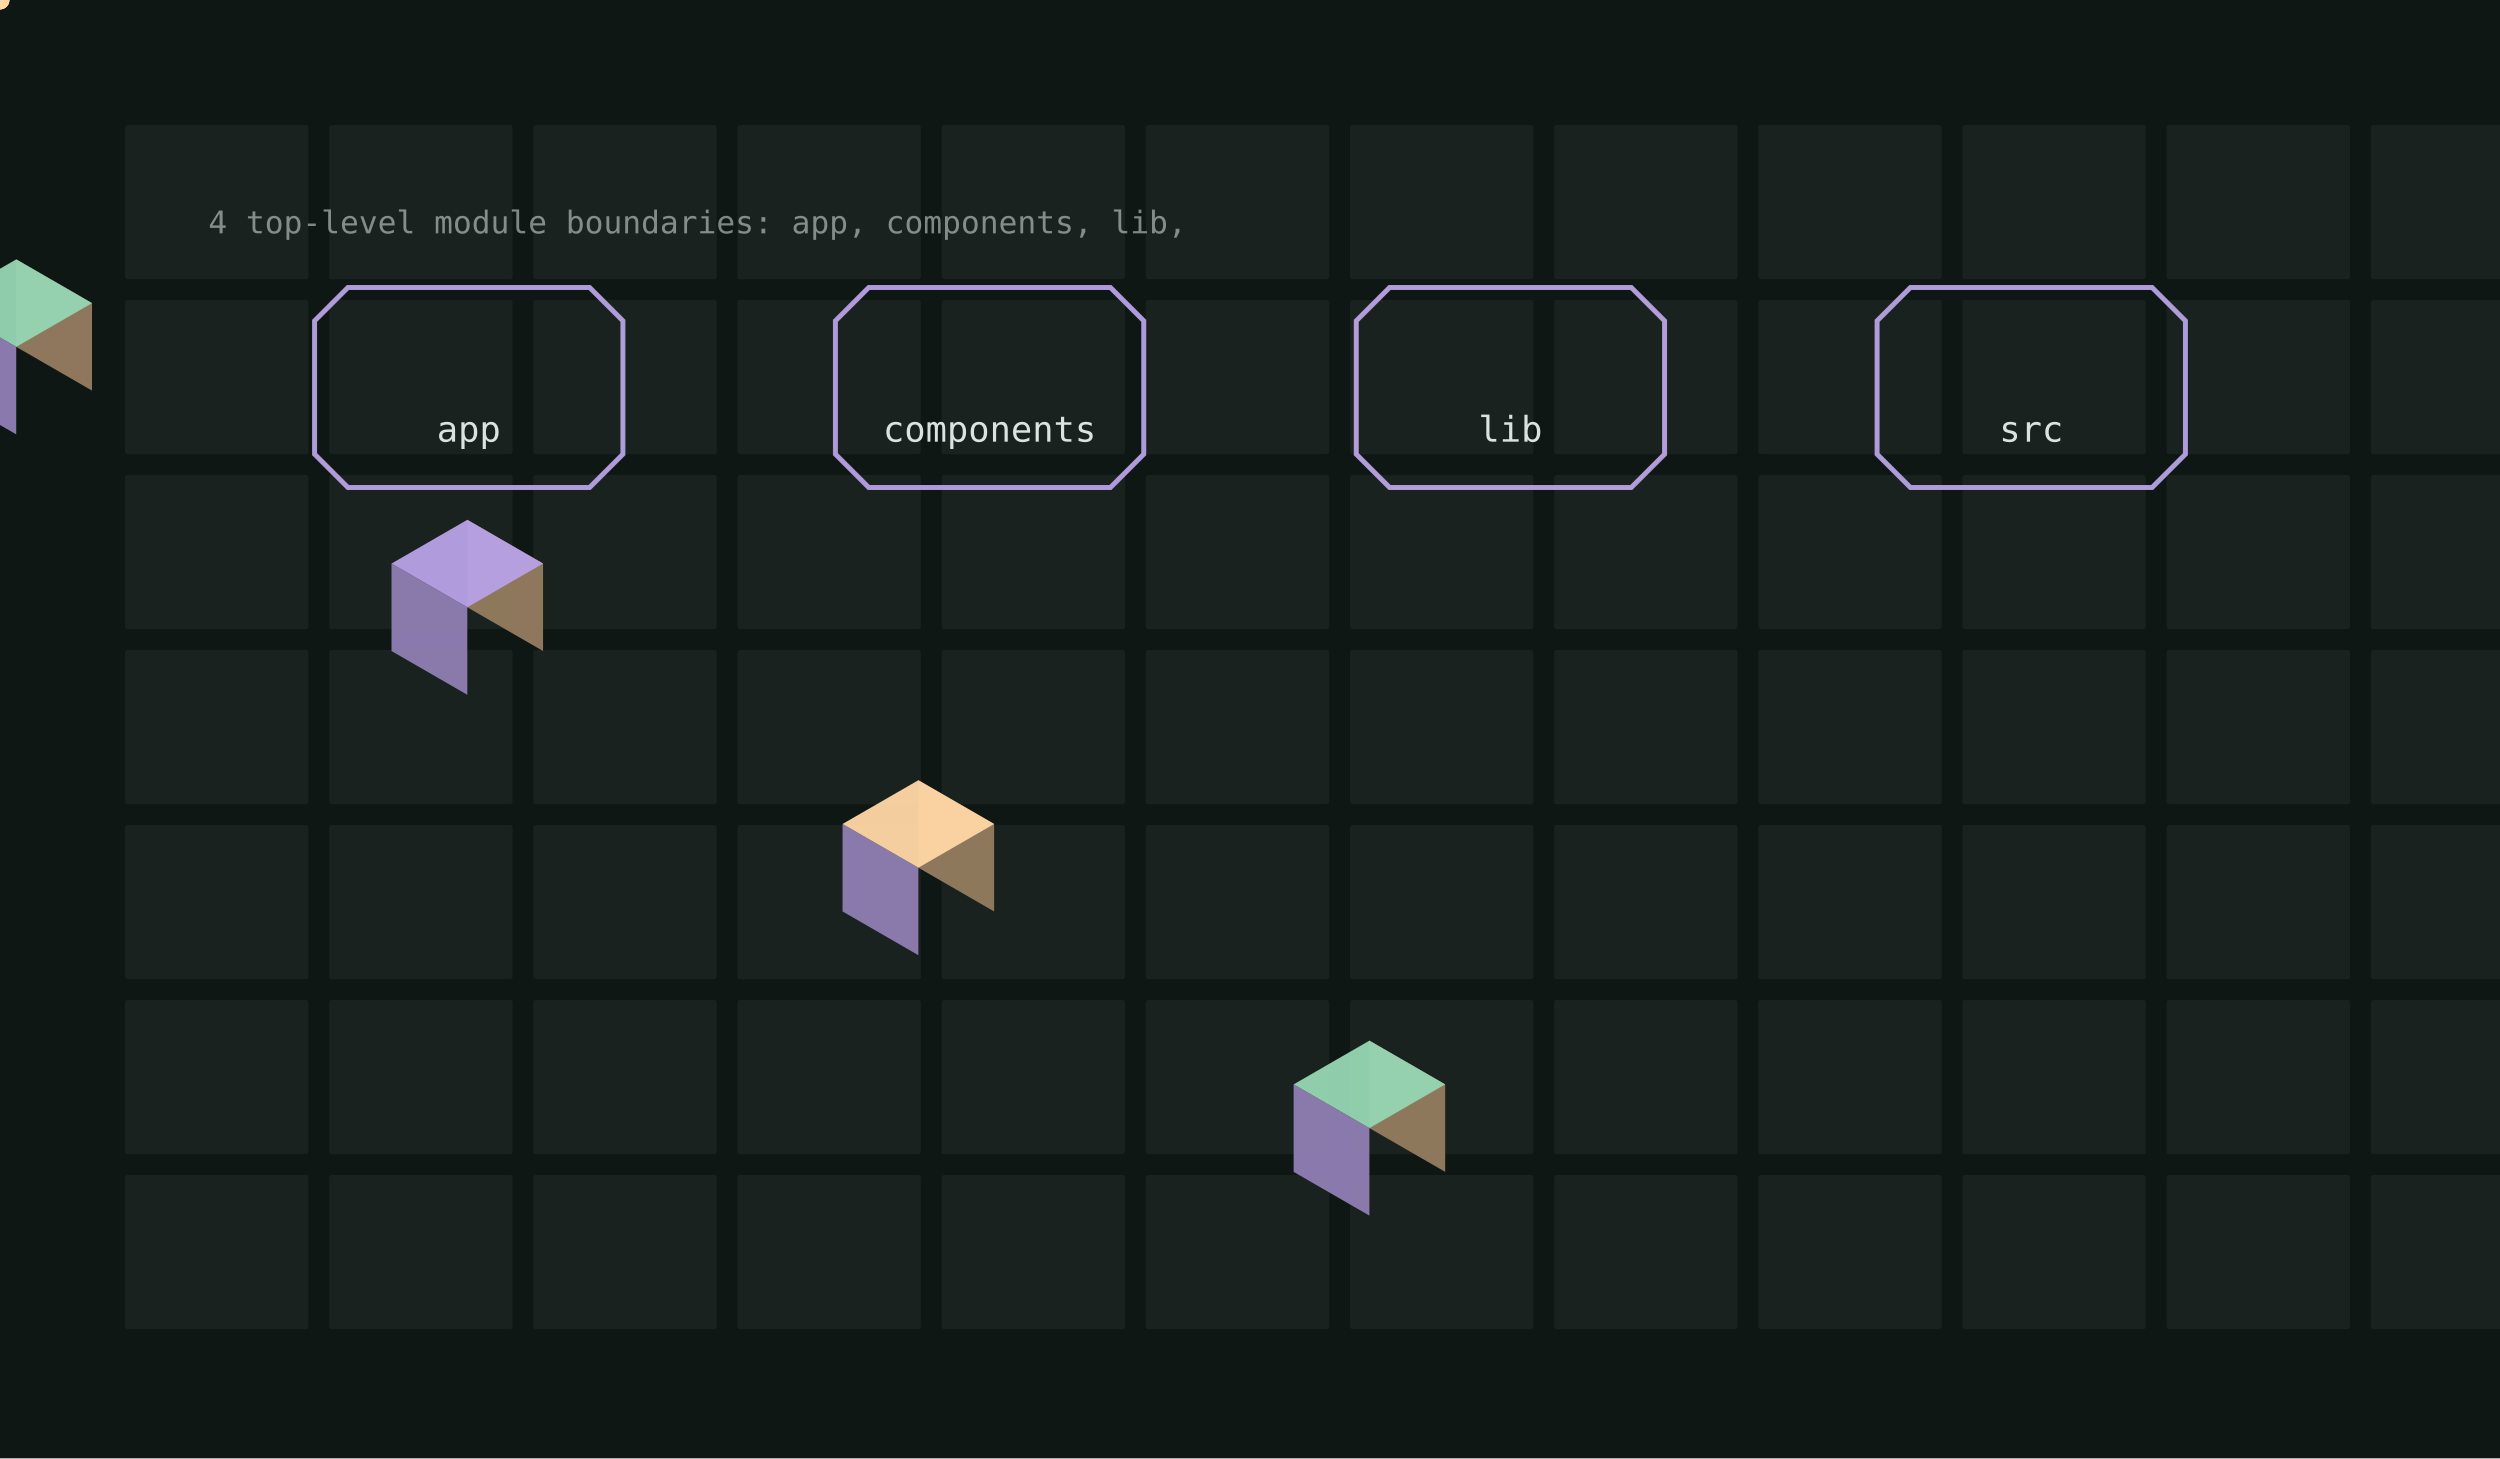
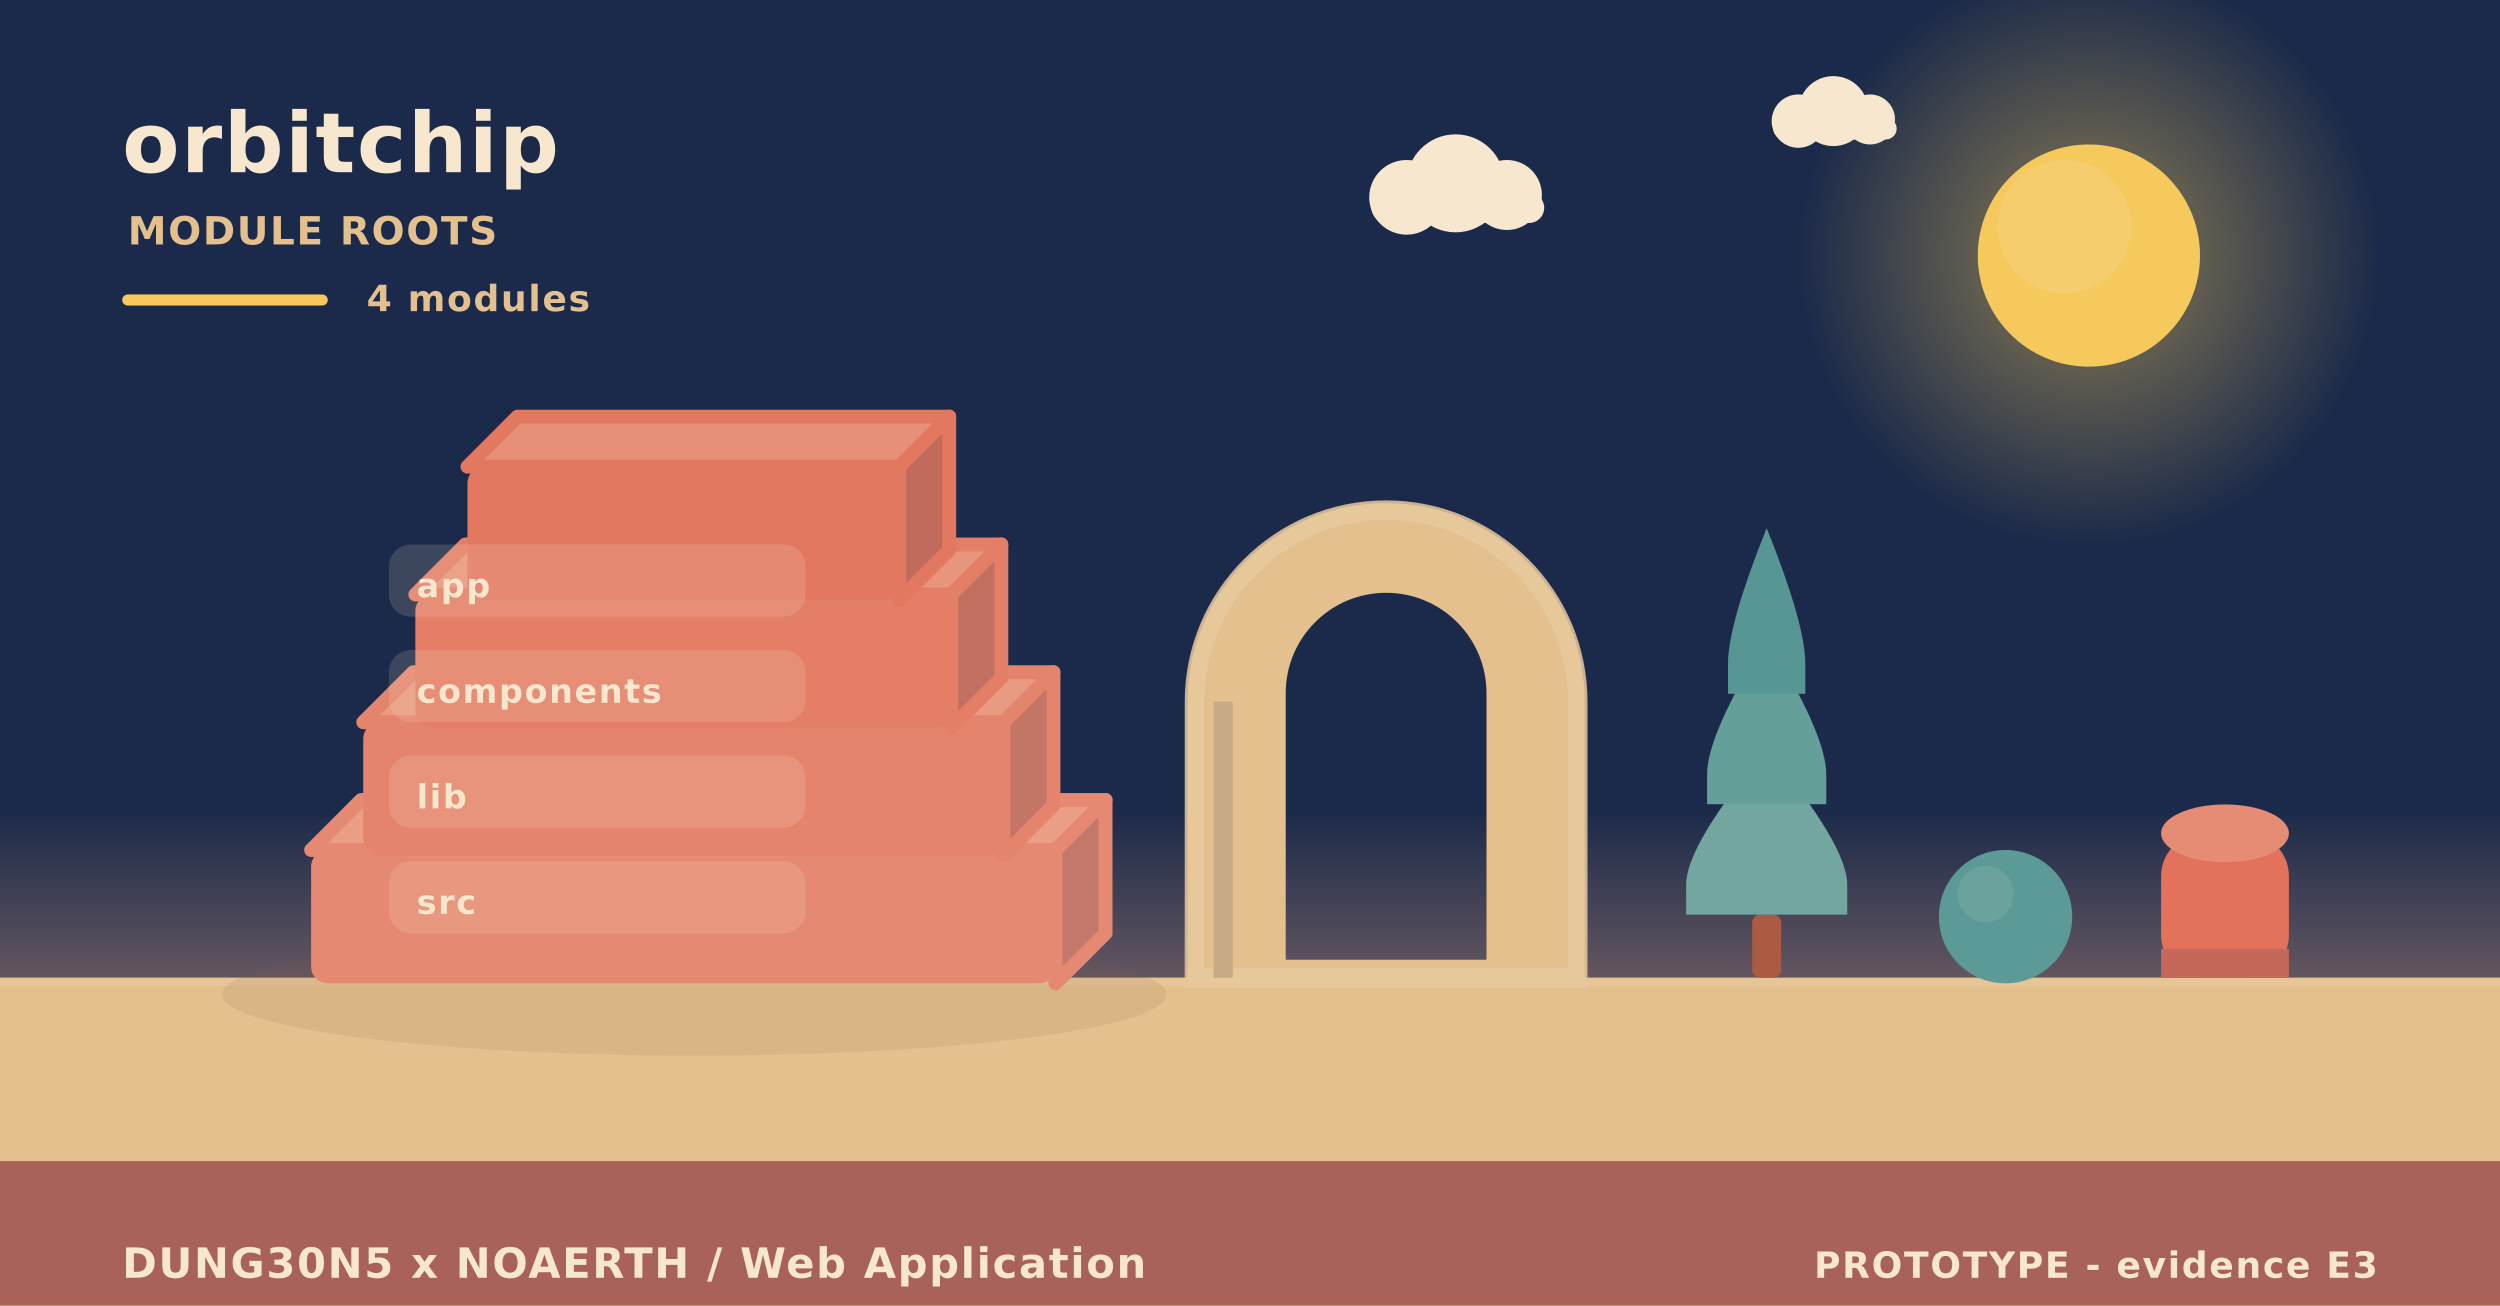
- <svg xmlns="http://www.w3.org/2000/svg" viewBox="0 0 1200 700" width="1200" height="700" role="img" aria-label="orbitchip architecture">
-   <rect width="1200" height="700" fill="#0f1714" />
-   <defs>
-     <linearGradient id="ga" x1="0" y1="0" x2="1" y2="1">
-       <stop offset="0%" stop-color="#95d5b2" />
-       <stop offset="100%" stop-color="#b8a1e6" />
-     </linearGradient>
-   </defs>
-   <rect x="60.00" y="60.00" width="88.00" height="74.00" rx="1.20" fill="#f0f8f4" opacity="0.05" />
-   <rect x="158.00" y="60.00" width="88.00" height="74.00" rx="1.20" fill="#f0f8f4" opacity="0.05" />
-   <rect x="256.00" y="60.00" width="88.00" height="74.00" rx="1.20" fill="#f0f8f4" opacity="0.05" />
-   <rect x="354.00" y="60.00" width="88.00" height="74.00" rx="1.20" fill="#f0f8f4" opacity="0.05" />
-   <rect x="452.00" y="60.00" width="88.00" height="74.00" rx="1.20" fill="#f0f8f4" opacity="0.05" />
-   <rect x="550.00" y="60.00" width="88.00" height="74.00" rx="1.20" fill="#f0f8f4" opacity="0.05" />
-   <rect x="648.00" y="60.00" width="88.00" height="74.00" rx="1.20" fill="#f0f8f4" opacity="0.05" />
-   <rect x="746.00" y="60.00" width="88.00" height="74.00" rx="1.20" fill="#f0f8f4" opacity="0.05" />
-   <rect x="844.00" y="60.00" width="88.00" height="74.00" rx="1.20" fill="#f0f8f4" opacity="0.05" />
-   <rect x="942.00" y="60.00" width="88.00" height="74.00" rx="1.20" fill="#f0f8f4" opacity="0.05" />
-   <rect x="1040.00" y="60.00" width="88.00" height="74.00" rx="1.20" fill="#f0f8f4" opacity="0.05" />
-   <rect x="1138.00" y="60.00" width="88.00" height="74.00" rx="1.20" fill="#f0f8f4" opacity="0.05" />
-   <rect x="60.00" y="144.00" width="88.00" height="74.00" rx="1.20" fill="#f0f8f4" opacity="0.05" />
-   <rect x="158.00" y="144.00" width="88.00" height="74.00" rx="1.20" fill="#f0f8f4" opacity="0.05" />
-   <rect x="256.00" y="144.00" width="88.00" height="74.00" rx="1.20" fill="#f0f8f4" opacity="0.05" />
-   <rect x="354.00" y="144.00" width="88.00" height="74.00" rx="1.20" fill="#f0f8f4" opacity="0.05" />
-   <rect x="452.00" y="144.00" width="88.00" height="74.00" rx="1.20" fill="#f0f8f4" opacity="0.05" />
-   <rect x="550.00" y="144.00" width="88.00" height="74.00" rx="1.20" fill="#f0f8f4" opacity="0.05" />
-   <rect x="648.00" y="144.00" width="88.00" height="74.00" rx="1.20" fill="#f0f8f4" opacity="0.05" />
-   <rect x="746.00" y="144.00" width="88.00" height="74.00" rx="1.20" fill="#f0f8f4" opacity="0.05" />
-   <rect x="844.00" y="144.00" width="88.00" height="74.00" rx="1.20" fill="#f0f8f4" opacity="0.05" />
-   <rect x="942.00" y="144.00" width="88.00" height="74.00" rx="1.20" fill="#f0f8f4" opacity="0.05" />
-   <rect x="1040.00" y="144.00" width="88.00" height="74.00" rx="1.20" fill="#f0f8f4" opacity="0.05" />
-   <rect x="1138.00" y="144.00" width="88.00" height="74.00" rx="1.20" fill="#f0f8f4" opacity="0.05" />
-   <rect x="60.00" y="228.00" width="88.00" height="74.00" rx="1.20" fill="#f0f8f4" opacity="0.05" />
-   <rect x="158.00" y="228.00" width="88.00" height="74.00" rx="1.20" fill="#f0f8f4" opacity="0.05" />
-   <rect x="256.00" y="228.00" width="88.00" height="74.00" rx="1.20" fill="#f0f8f4" opacity="0.05" />
-   <rect x="354.00" y="228.00" width="88.00" height="74.00" rx="1.20" fill="#f0f8f4" opacity="0.05" />
-   <rect x="452.00" y="228.00" width="88.00" height="74.00" rx="1.20" fill="#f0f8f4" opacity="0.05" />
-   <rect x="550.00" y="228.00" width="88.00" height="74.00" rx="1.20" fill="#f0f8f4" opacity="0.05" />
-   <rect x="648.00" y="228.00" width="88.00" height="74.00" rx="1.20" fill="#f0f8f4" opacity="0.05" />
-   <rect x="746.00" y="228.00" width="88.00" height="74.00" rx="1.20" fill="#f0f8f4" opacity="0.05" />
-   <rect x="844.00" y="228.00" width="88.00" height="74.00" rx="1.20" fill="#f0f8f4" opacity="0.05" />
-   <rect x="942.00" y="228.00" width="88.00" height="74.00" rx="1.20" fill="#f0f8f4" opacity="0.05" />
-   <rect x="1040.00" y="228.00" width="88.00" height="74.00" rx="1.20" fill="#f0f8f4" opacity="0.05" />
-   <rect x="1138.00" y="228.00" width="88.00" height="74.00" rx="1.20" fill="#f0f8f4" opacity="0.05" />
-   <rect x="60.00" y="312.00" width="88.00" height="74.00" rx="1.20" fill="#f0f8f4" opacity="0.05" />
-   <rect x="158.00" y="312.00" width="88.00" height="74.00" rx="1.20" fill="#f0f8f4" opacity="0.05" />
-   <rect x="256.00" y="312.00" width="88.00" height="74.00" rx="1.20" fill="#f0f8f4" opacity="0.05" />
-   <rect x="354.00" y="312.00" width="88.00" height="74.00" rx="1.20" fill="#f0f8f4" opacity="0.05" />
-   <rect x="452.00" y="312.00" width="88.00" height="74.00" rx="1.20" fill="#f0f8f4" opacity="0.05" />
-   <rect x="550.00" y="312.00" width="88.00" height="74.00" rx="1.20" fill="#f0f8f4" opacity="0.05" />
-   <rect x="648.00" y="312.00" width="88.00" height="74.00" rx="1.20" fill="#f0f8f4" opacity="0.05" />
-   <rect x="746.00" y="312.00" width="88.00" height="74.00" rx="1.20" fill="#f0f8f4" opacity="0.05" />
-   <rect x="844.00" y="312.00" width="88.00" height="74.00" rx="1.20" fill="#f0f8f4" opacity="0.05" />
-   <rect x="942.00" y="312.00" width="88.00" height="74.00" rx="1.20" fill="#f0f8f4" opacity="0.05" />
-   <rect x="1040.00" y="312.00" width="88.00" height="74.00" rx="1.20" fill="#f0f8f4" opacity="0.05" />
-   <rect x="1138.00" y="312.00" width="88.00" height="74.00" rx="1.20" fill="#f0f8f4" opacity="0.05" />
-   <rect x="60.00" y="396.00" width="88.00" height="74.00" rx="1.20" fill="#f0f8f4" opacity="0.05" />
-   <rect x="158.00" y="396.00" width="88.00" height="74.00" rx="1.20" fill="#f0f8f4" opacity="0.05" />
-   <rect x="256.00" y="396.00" width="88.00" height="74.00" rx="1.20" fill="#f0f8f4" opacity="0.05" />
-   <rect x="354.00" y="396.00" width="88.00" height="74.00" rx="1.20" fill="#f0f8f4" opacity="0.05" />
-   <rect x="452.00" y="396.00" width="88.00" height="74.00" rx="1.20" fill="#f0f8f4" opacity="0.05" />
-   <rect x="550.00" y="396.00" width="88.00" height="74.00" rx="1.20" fill="#f0f8f4" opacity="0.05" />
-   <rect x="648.00" y="396.00" width="88.00" height="74.00" rx="1.20" fill="#f0f8f4" opacity="0.05" />
-   <rect x="746.00" y="396.00" width="88.00" height="74.00" rx="1.20" fill="#f0f8f4" opacity="0.05" />
-   <rect x="844.00" y="396.00" width="88.00" height="74.00" rx="1.20" fill="#f0f8f4" opacity="0.05" />
-   <rect x="942.00" y="396.00" width="88.00" height="74.00" rx="1.20" fill="#f0f8f4" opacity="0.05" />
-   <rect x="1040.00" y="396.00" width="88.00" height="74.00" rx="1.20" fill="#f0f8f4" opacity="0.05" />
-   <rect x="1138.00" y="396.00" width="88.00" height="74.00" rx="1.20" fill="#f0f8f4" opacity="0.05" />
-   <rect x="60.00" y="480.00" width="88.00" height="74.00" rx="1.20" fill="#f0f8f4" opacity="0.05" />
-   <rect x="158.00" y="480.00" width="88.00" height="74.00" rx="1.20" fill="#f0f8f4" opacity="0.05" />
-   <rect x="256.00" y="480.00" width="88.00" height="74.00" rx="1.20" fill="#f0f8f4" opacity="0.05" />
-   <rect x="354.00" y="480.00" width="88.00" height="74.00" rx="1.20" fill="#f0f8f4" opacity="0.05" />
-   <rect x="452.00" y="480.00" width="88.00" height="74.00" rx="1.20" fill="#f0f8f4" opacity="0.05" />
-   <rect x="550.00" y="480.00" width="88.00" height="74.00" rx="1.20" fill="#f0f8f4" opacity="0.05" />
-   <rect x="648.00" y="480.00" width="88.00" height="74.00" rx="1.20" fill="#f0f8f4" opacity="0.05" />
-   <rect x="746.00" y="480.00" width="88.00" height="74.00" rx="1.20" fill="#f0f8f4" opacity="0.05" />
-   <rect x="844.00" y="480.00" width="88.00" height="74.00" rx="1.20" fill="#f0f8f4" opacity="0.05" />
-   <rect x="942.00" y="480.00" width="88.00" height="74.00" rx="1.20" fill="#f0f8f4" opacity="0.05" />
-   <rect x="1040.00" y="480.00" width="88.00" height="74.00" rx="1.20" fill="#f0f8f4" opacity="0.05" />
-   <rect x="1138.00" y="480.00" width="88.00" height="74.00" rx="1.20" fill="#f0f8f4" opacity="0.05" />
-   <rect x="60.00" y="564.00" width="88.00" height="74.00" rx="1.20" fill="#f0f8f4" opacity="0.05" />
-   <rect x="158.00" y="564.00" width="88.00" height="74.00" rx="1.20" fill="#f0f8f4" opacity="0.05" />
-   <rect x="256.00" y="564.00" width="88.00" height="74.00" rx="1.20" fill="#f0f8f4" opacity="0.05" />
-   <rect x="354.00" y="564.00" width="88.00" height="74.00" rx="1.20" fill="#f0f8f4" opacity="0.05" />
-   <rect x="452.00" y="564.00" width="88.00" height="74.00" rx="1.20" fill="#f0f8f4" opacity="0.05" />
-   <rect x="550.00" y="564.00" width="88.00" height="74.00" rx="1.20" fill="#f0f8f4" opacity="0.05" />
-   <rect x="648.00" y="564.00" width="88.00" height="74.00" rx="1.20" fill="#f0f8f4" opacity="0.05" />
-   <rect x="746.00" y="564.00" width="88.00" height="74.00" rx="1.20" fill="#f0f8f4" opacity="0.05" />
-   <rect x="844.00" y="564.00" width="88.00" height="74.00" rx="1.20" fill="#f0f8f4" opacity="0.05" />
-   <rect x="942.00" y="564.00" width="88.00" height="74.00" rx="1.20" fill="#f0f8f4" opacity="0.05" />
-   <rect x="1040.00" y="564.00" width="88.00" height="74.00" rx="1.20" fill="#f0f8f4" opacity="0.05" />
-   <rect x="1138.00" y="564.00" width="88.00" height="74.00" rx="1.20" fill="#f0f8f4" opacity="0.05" />
-   <path d="M167.00,138.00 H283.00 L299.00,154.00 V218.00 L283.00,234.00 H167.00 L151.00,218.00 V154.00 Z" fill="none" stroke="rgba(149,213,178,0.550)" stroke-width="1.80" opacity="0.90" />
-   <polygon points="7.79,166.50 44.17,187.50 44.17,145.50 7.79,124.50" fill="#947c60" opacity="0.95" />
-   <polygon points="-28.58,187.50 7.79,208.50 7.79,166.50 -28.58,145.50" fill="#907eb3" opacity="0.95" />
-   <polygon points="7.79,124.50 44.17,145.50 7.79,166.50 -28.58,145.50" fill="#95d5b2" opacity="0.95" />
-   <text x="225" y="212" font-family="ui-monospace,Menlo,monospace" font-size="17" fill="rgba(240,248,244,0.900)" text-anchor="middle">app</text>
+ <svg xmlns="http://www.w3.org/2000/svg" width="900" height="470" viewBox="0 0 900 470" role="img" aria-label="orbitchip - how it is built">
+   <linearGradient id="skya" x1="0" y1="0" x2="0" y2="1">
+     <stop offset="0" stop-color="#1b2a4a" />
+     <stop offset="0.62" stop-color="#1b2a4a" />
+     <stop offset="1" stop-color="#f3ad8a" />
+   </linearGradient>
+   <rect width="900" height="470" fill="url(#skya)" />
+   <radialGradient id="suna">
+     <stop offset="0.35" stop-color="#f5c95c" stop-opacity="0.34" />
+     <stop offset="1" stop-color="#f5c95c" stop-opacity="0" />
+   </radialGradient>
+   <circle cx="752" cy="92" r="104" fill="url(#suna)" />
+   <circle cx="752" cy="92" r="40" fill="#f5c95c" />
+   <circle cx="743.2" cy="81.6" r="24" fill="#f5d27e" opacity="0.5" />
  <g>
-     <path d="M167.00,138.00 H283.00 L299.00,154.00 V218.00 L283.00,234.00 H167.00 L151.00,218.00 V154.00 Z" fill="none" stroke="#b8a1e6" stroke-width="2.40" opacity="0.90" />
-     <animate attributeName="opacity" values="0.25;1.0;0.25" dur="23.4s" begin="0.0s" repeatCount="indefinite" />
+     <circle cx="524" cy="66" r="17.64" fill="#f6e7ce" />
+     <circle cx="506.36" cy="71.04" r="13.44" fill="#f6e7ce" />
+     <circle cx="542.48" cy="70.2" r="12.6" fill="#f6e7ce" />
+     <rect x="493.76" y="69.36" width="62.16" height="10.92" rx="5.46" fill="#f6e7ce" />
+     <animateTransform attributeName="transform" type="translate" values="0 0;24 0;0 0" dur="36s" begin="0s" repeatCount="indefinite" />
  </g>
-   <g opacity="0.9">
-     <circle cx="0.00" cy="0.00" r="4.50" fill="#ffd6a5" opacity="1.00" />
-     <animateTransform attributeName="transform" type="translate" values="225.00,184.00 475.00,184.00" dur="7.8s" begin="0.0s" repeatCount="indefinite" />
-     <animateTransform attributeName="transform" type="translate" values="475.00,184.00 225.00,184.00" dur="7.8s" begin="3.9s" repeatCount="indefinite" />
+   <g>
+     <circle cx="660" cy="40" r="12.6" fill="#f6e7ce" />
+     <circle cx="647.4" cy="43.6" r="9.6" fill="#f6e7ce" />
+     <circle cx="673.2" cy="43" r="9" fill="#f6e7ce" />
+     <rect x="638.4" y="42.4" width="44.4" height="7.8" rx="3.9" fill="#f6e7ce" />
+     <animateTransform attributeName="transform" type="translate" values="0 0;-18 0;0 0" dur="46s" begin="3s" repeatCount="indefinite" />
  </g>
-   <path d="M417.00,138.00 H533.00 L549.00,154.00 V218.00 L533.00,234.00 H417.00 L401.00,218.00 V154.00 Z" fill="none" stroke="rgba(184,161,230,0.550)" stroke-width="1.80" opacity="0.90" />
-   <polygon points="224.30,291.50 260.67,312.50 260.67,270.50 224.30,249.50" fill="#947c60" opacity="0.95" />
-   <polygon points="187.93,312.50 224.30,333.50 224.30,291.50 187.93,270.50" fill="#907eb3" opacity="0.95" />
-   <polygon points="224.30,249.50 260.67,270.50 224.30,291.50 187.93,270.50" fill="#b8a1e6" opacity="0.95" />
-   <text x="475" y="212" font-family="ui-monospace,Menlo,monospace" font-size="17" fill="rgba(240,248,244,0.900)" text-anchor="middle">components</text>
+   <rect x="0" y="352" width="900" height="118" fill="#e3c08d" />
+   <rect x="0" y="352" width="900" height="3" fill="#e6c596" />
+   <text x="44" y="62" font-family="Verdana,DejaVu Sans,sans-serif" font-size="30" font-weight="700" letter-spacing="0.6" fill="#f6e7ce" text-anchor="start">orbitchip</text>
+   <text x="46" y="88" font-family="Verdana,DejaVu Sans,sans-serif" font-size="14" font-weight="700" letter-spacing="0.6" fill="#e3c08d" text-anchor="start">MODULE ROOTS</text>
+   <rect x="44" y="106" width="74" height="4" rx="2" fill="#f5c95c" />
+   <text x="132" y="112" font-family="Verdana,DejaVu Sans,sans-serif" font-size="13" font-weight="700" letter-spacing="0.6" fill="#e3c08d" text-anchor="start">4 modules</text>
+   <ellipse cx="250" cy="358" rx="170" ry="22" fill="rgba(138,90,68,0.11)" />
+   <path d="M112,306 L380,306 L398,288 L130,288 Z" fill="#ea9e86" stroke="#e68972" stroke-width="5" stroke-linejoin="round" />
+   <path d="M380,306 L398,288 L398,336 L380,354 Z" fill="#c3796b" stroke="#e68972" stroke-width="5" stroke-linejoin="round" />
+   <rect x="112" y="306" width="268" height="48" rx="6" fill="#e68972" />
+   <path d="M130.76,260 L361.24,260 L379.24,242 L148.76,242 Z" fill="#e99a82" stroke="#e5846c" stroke-width="5" stroke-linejoin="round" />
+   <path d="M361.24,260 L379.24,242 L379.24,290 L361.24,308 Z" fill="#c37566" stroke="#e5846c" stroke-width="5" stroke-linejoin="round" />
+   <rect x="130.76" y="260" width="230.48" height="48" rx="6" fill="#e5846c" />
+   <path d="M149.52,214 L342.48,214 L360.48,196 L167.52,196 Z" fill="#e8957d" stroke="#e47e66" stroke-width="5" stroke-linejoin="round" />
+   <path d="M342.48,214 L360.48,196 L360.48,244 L342.48,262 Z" fill="#c27061" stroke="#e47e66" stroke-width="5" stroke-linejoin="round" />
+   <rect x="149.52" y="214" width="192.96" height="48" rx="6" fill="#e47e66" />
+   <path d="M168.28,168 L323.72,168 L341.72,150 L186.28,150 Z" fill="#e79079" stroke="#e37861" stroke-width="5" stroke-linejoin="round" />
+   <path d="M323.72,168 L341.72,150 L341.72,198 L323.72,216 Z" fill="#c16b5d" stroke="#e37861" stroke-width="5" stroke-linejoin="round" />
+   <rect x="168.28" y="168" width="155.44" height="48" rx="6" fill="#e37861" />
+   <rect x="140" y="196" width="150" height="26" rx="8" fill="rgba(246,231,206,0.16)" opacity="0.94" />
  <g>
-     <path d="M417.00,138.00 H533.00 L549.00,154.00 V218.00 L533.00,234.00 H417.00 L401.00,218.00 V154.00 Z" fill="none" stroke="#b8a1e6" stroke-width="2.40" opacity="0.90" />
-     <animate attributeName="opacity" values="0.25;1.0;0.25" dur="23.4s" begin="0.45s" repeatCount="indefinite" />
+     <text x="150" y="215" font-family="Verdana,DejaVu Sans,sans-serif" font-size="12" font-weight="700" letter-spacing="0.6" fill="#f6e7ce" text-anchor="start">app</text>
+     <animateTransform attributeName="transform" type="translate" values="0 10;0 0" dur="0.7s" begin="0.3s" fill="freeze" />
  </g>
-   <g opacity="0.9">
-     <circle cx="0.00" cy="0.00" r="4.50" fill="#ffd6a5" opacity="1.00" />
-     <animateTransform attributeName="transform" type="translate" values="475.00,184.00 725.00,184.00" dur="7.8s" begin="0.3s" repeatCount="indefinite" />
-     <animateTransform attributeName="transform" type="translate" values="725.00,184.00 475.00,184.00" dur="7.8s" begin="4.2s" repeatCount="indefinite" />
+   <rect x="140" y="234" width="150" height="26" rx="8" fill="rgba(246,231,206,0.16)" opacity="0.94" />
+   <g>
+     <text x="150" y="253" font-family="Verdana,DejaVu Sans,sans-serif" font-size="12" font-weight="700" letter-spacing="0.6" fill="#f6e7ce" text-anchor="start">components</text>
+     <animateTransform attributeName="transform" type="translate" values="0 10;0 0" dur="0.7s" begin="0.5s" fill="freeze" />
  </g>
-   <path d="M667.00,138.00 H783.00 L799.00,154.00 V218.00 L783.00,234.00 H667.00 L651.00,218.00 V154.00 Z" fill="none" stroke="rgba(255,214,165,0.550)" stroke-width="1.80" opacity="0.90" />
-   <polygon points="440.81,416.50 477.18,437.50 477.18,395.50 440.81,374.50" fill="#947c60" opacity="0.95" />
-   <polygon points="404.43,437.50 440.81,458.50 440.81,416.50 404.43,395.50" fill="#907eb3" opacity="0.95" />
-   <polygon points="440.81,374.50 477.18,395.50 440.81,416.50 404.43,395.50" fill="#ffd6a5" opacity="0.95" />
-   <text x="725" y="212" font-family="ui-monospace,Menlo,monospace" font-size="17" fill="rgba(240,248,244,0.900)" text-anchor="middle">lib</text>
+   <rect x="140" y="272" width="150" height="26" rx="8" fill="rgba(246,231,206,0.16)" opacity="0.94" />
  <g>
-     <path d="M667.00,138.00 H783.00 L799.00,154.00 V218.00 L783.00,234.00 H667.00 L651.00,218.00 V154.00 Z" fill="none" stroke="#b8a1e6" stroke-width="2.40" opacity="0.90" />
-     <animate attributeName="opacity" values="0.25;1.0;0.25" dur="23.4s" begin="0.9s" repeatCount="indefinite" />
+     <text x="150" y="291" font-family="Verdana,DejaVu Sans,sans-serif" font-size="12" font-weight="700" letter-spacing="0.6" fill="#f6e7ce" text-anchor="start">lib</text>
+     <animateTransform attributeName="transform" type="translate" values="0 10;0 0" dur="0.7s" begin="0.7s" fill="freeze" />
  </g>
-   <g opacity="0.9">
-     <circle cx="0.00" cy="0.00" r="4.50" fill="#ffd6a5" opacity="1.00" />
-     <animateTransform attributeName="transform" type="translate" values="725.00,184.00 975.00,184.00" dur="7.8s" begin="0.6s" repeatCount="indefinite" />
-     <animateTransform attributeName="transform" type="translate" values="975.00,184.00 725.00,184.00" dur="7.8s" begin="4.5s" repeatCount="indefinite" />
+   <rect x="140" y="310" width="150" height="26" rx="8" fill="rgba(246,231,206,0.16)" opacity="0.94" />
+   <g>
+     <text x="150" y="329" font-family="Verdana,DejaVu Sans,sans-serif" font-size="12" font-weight="700" letter-spacing="0.6" fill="#f6e7ce" text-anchor="start">src</text>
+     <animateTransform attributeName="transform" type="translate" values="0 10;0 0" dur="0.7s" begin="0.9s" fill="freeze" />
  </g>
-   <path d="M917.00,138.00 H1033.00 L1049.00,154.00 V218.00 L1033.00,234.00 H917.00 L901.00,218.00 V154.00 Z" fill="none" stroke="rgba(149,213,178,0.550)" stroke-width="1.80" opacity="0.90" />
-   <polygon points="657.31,541.50 693.69,562.50 693.69,520.50 657.31,499.50" fill="#947c60" opacity="0.95" />
-   <polygon points="620.94,562.50 657.31,583.50 657.31,541.50 620.94,520.50" fill="#907eb3" opacity="0.95" />
-   <polygon points="657.31,499.50 693.69,520.50 657.31,541.50 620.94,520.50" fill="#95d5b2" opacity="0.95" />
-   <text x="975" y="212" font-family="ui-monospace,Menlo,monospace" font-size="17" fill="rgba(240,248,244,0.900)" text-anchor="middle">src</text>
-   <g>
-     <path d="M917.00,138.00 H1033.00 L1049.00,154.00 V218.00 L1033.00,234.00 H917.00 L901.00,218.00 V154.00 Z" fill="none" stroke="#b8a1e6" stroke-width="2.40" opacity="0.90" />
-     <animate attributeName="opacity" values="0.25;1.0;0.25" dur="23.4s" begin="1.35s" repeatCount="indefinite" />
-   </g>
-   <g opacity="0.9">
-     <circle cx="0.00" cy="0.00" r="4.50" fill="#ffd6a5" opacity="1.00" />
-     <animateTransform attributeName="transform" type="translate" values="975.00,184.00 975.00,184.00" dur="7.8s" begin="0.9s" repeatCount="indefinite" />
-     <animateTransform attributeName="transform" type="translate" values="975.00,184.00 975.00,184.00" dur="7.8s" begin="4.8s" repeatCount="indefinite" />
-   </g>
-   <text x="100" y="112" font-family="ui-monospace,Menlo,monospace" font-size="15" fill="rgba(240,248,244,0.500)">4 top-level module boundaries: app, components, lib,</text>
+   <path d="M430,352 L430,252.64 A69,69 0 0 1 568,252.64 L568,352 Z M460.36,348 L460.36,249.55 A38.64,38.64 0 0 1 537.64,249.55 L537.64,348 Z" fill="#e3c08d" fill-rule="evenodd" stroke="#e3c08d" stroke-width="5" stroke-linejoin="round" />
+   <path d="M430,352 L430,252.64 A69,69 0 0 1 568,252.64 L568,352 Z" fill="none" stroke="#e8c99d" stroke-width="7" stroke-linecap="round" opacity="0.85" />
+   <rect x="436.9" y="252.64" width="6.9" height="99.36" fill="#c7ab84" />
+   <rect x="630.78" y="329.28" width="10.44" height="22.72" rx="2.9" fill="#ac5b43" />
+   <path d="M636,269.64 Q607,304.23 607,318.54 Q607,329.28 607,329.28 L665,329.28 Q665,329.28 665,318.54 Q665,304.23 636,269.64 Z" fill="#74a6a0" />
+   <path d="M636,229.88 Q614.54,264.47 614.54,278.78 Q614.54,289.52 614.54,289.52 L657.46,289.52 Q657.46,289.52 657.46,278.78 Q657.46,264.47 636,229.88 Z" fill="#649f9a" />
+   <path d="M636,190.12 Q622.08,224.71 622.08,239.02 Q622.08,249.76 622.08,249.76 L649.92,249.76 Q649.92,249.76 649.92,239.02 Q649.92,224.71 636,190.12 Z" fill="#589694" />
+   <circle cx="722" cy="330" r="24" fill="#5b9a97" />
+   <circle cx="714.8" cy="321.84" r="10.08" fill="#7aa9a2" opacity="0.55" />
+   <rect x="778" y="300" width="46" height="52" rx="15.33" fill="#e2725b" />
+   <ellipse cx="801" cy="300" rx="23" ry="10.4" fill="#e68c74" />
+   <rect x="778" y="341.6" width="46" height="10.4" fill="#c66859" />
+   <rect x="0" y="418" width="900" height="52" rx="0" fill="#a65c56" opacity="0.94" />
+   <text x="44" y="460" font-family="Verdana,DejaVu Sans,sans-serif" font-size="15" font-weight="700" letter-spacing="0.6" fill="#f6e7ce" text-anchor="start">DUNG30N5 x NOAERTH  /  Web Application</text>
+   <text x="856" y="460" font-family="Verdana,DejaVu Sans,sans-serif" font-size="13" font-weight="700" letter-spacing="0.6" fill="#f6e7ce" text-anchor="end">PROTOTYPE  -  evidence E3</text>
</svg>
